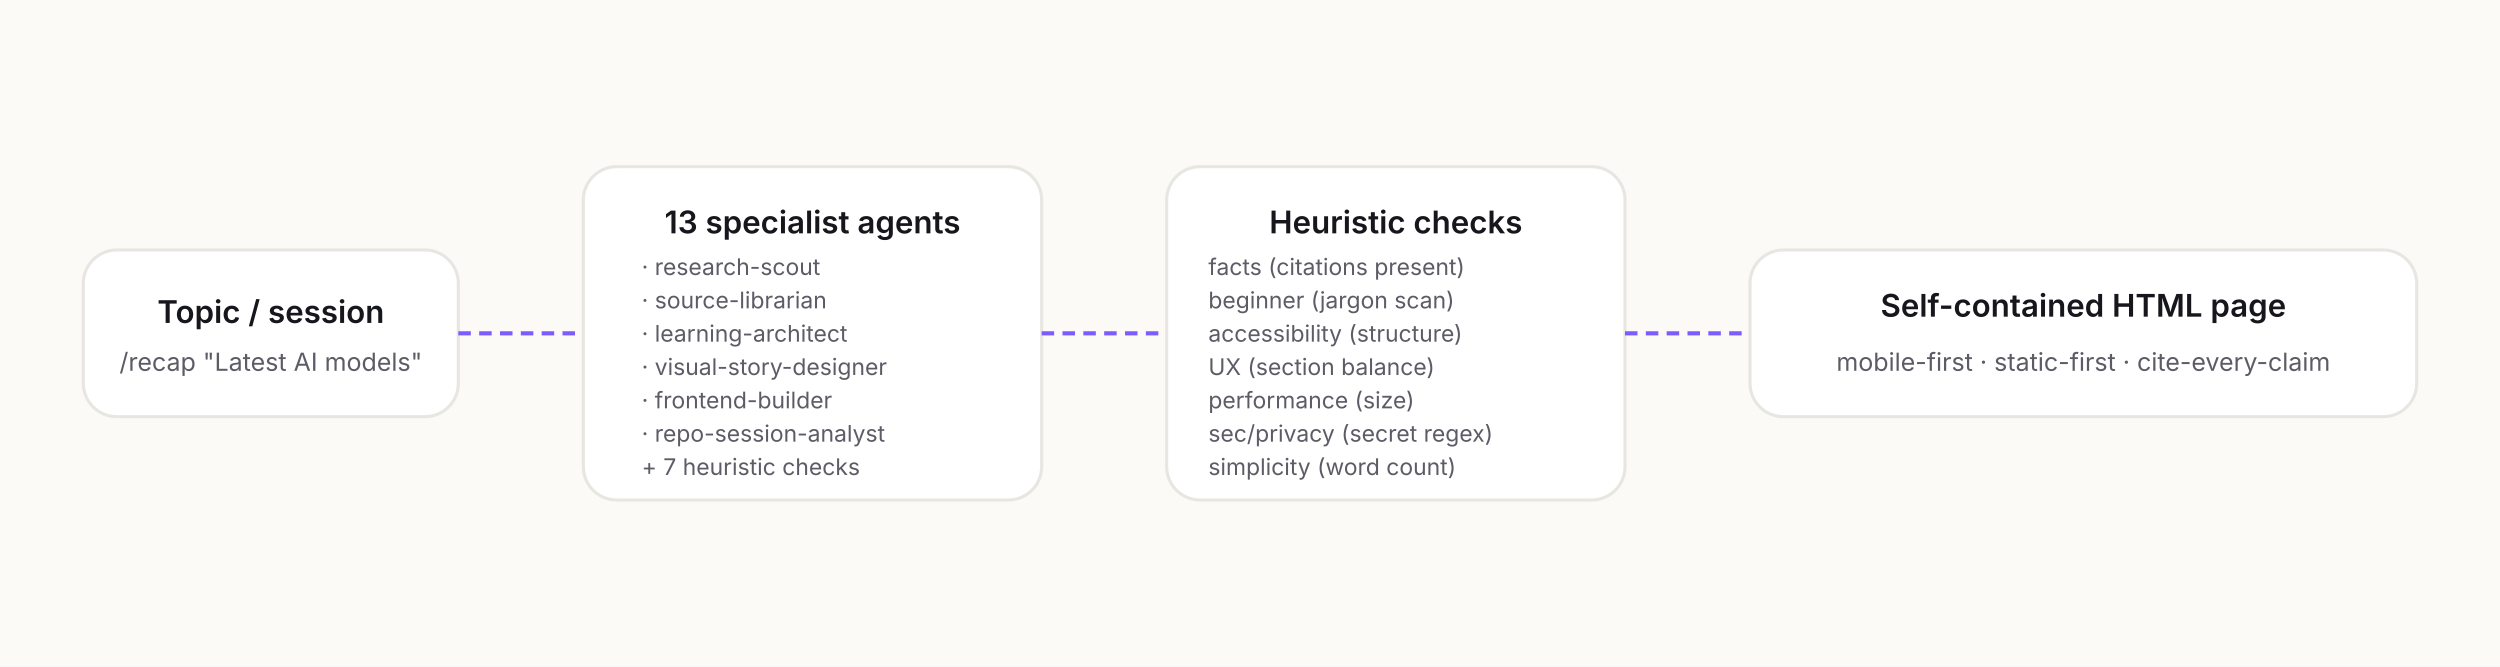
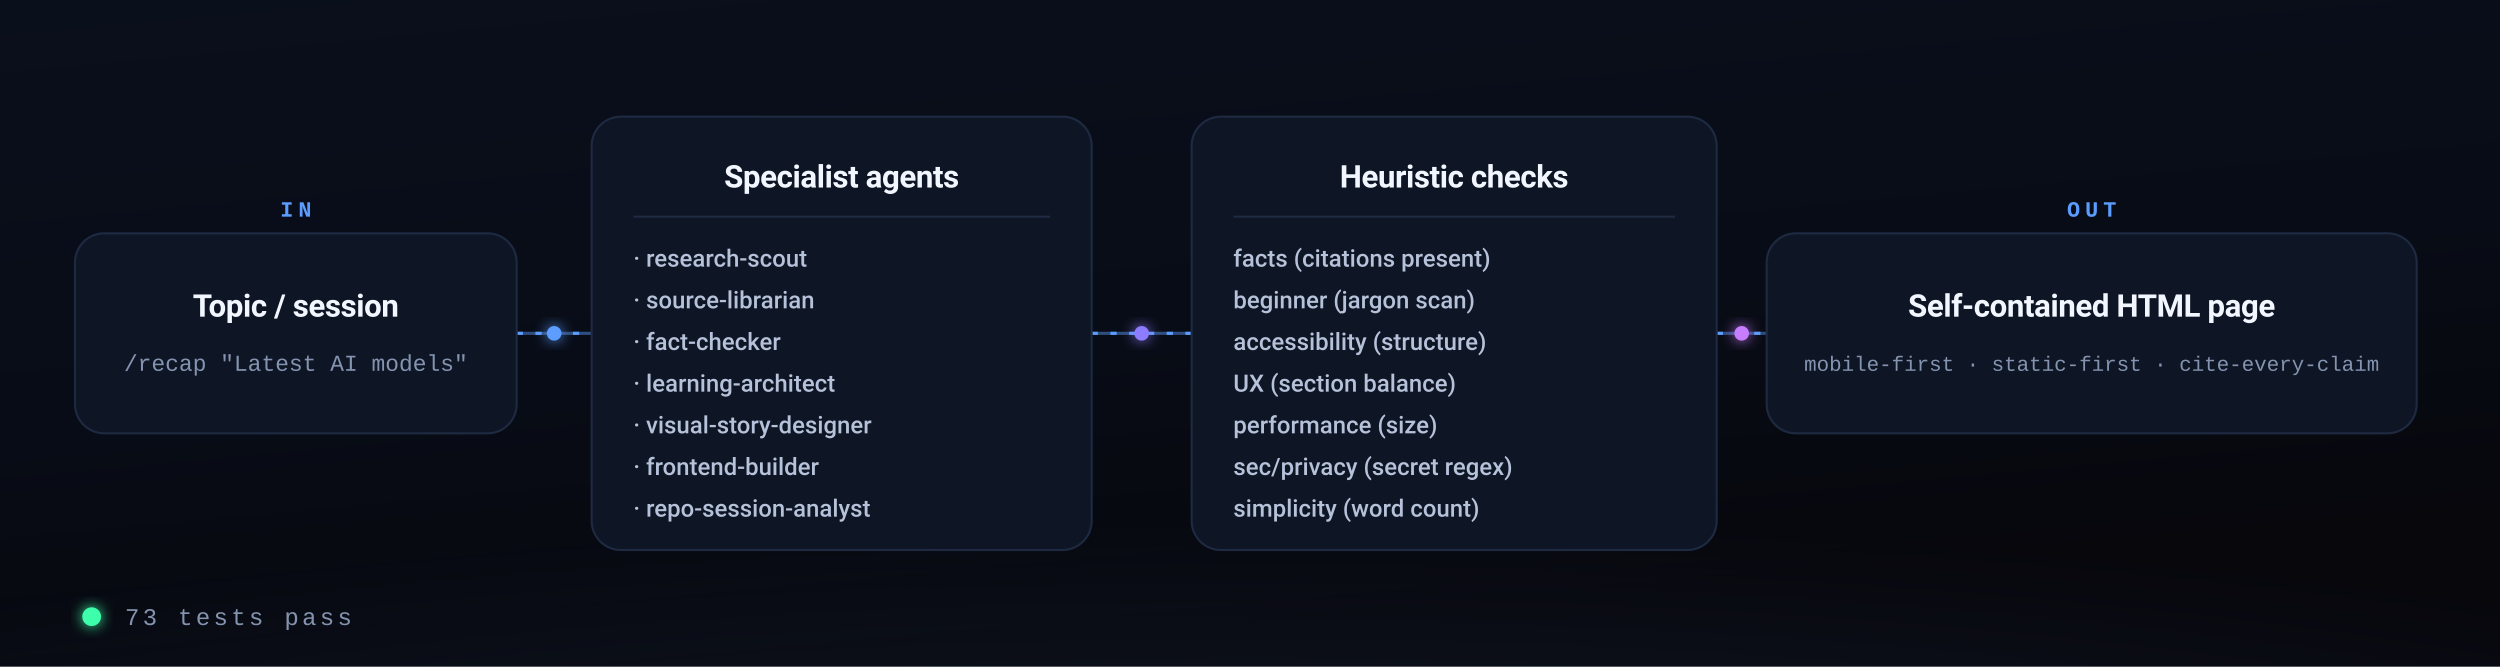
- <svg xmlns="http://www.w3.org/2000/svg" viewBox="0 0 1200 320" role="img" aria-label="Topic or session goes in, recap page comes out: specialist agents draft the content, deterministic checks validate it, then the renderer builds a self-contained HTML page.">
+ <svg xmlns="http://www.w3.org/2000/svg" viewBox="0 0 1200 320" fill="none" role="img" aria-label="Topic or session goes in, recap page comes out: specialist agents draft the content, deterministic checks validate it, then the renderer builds a self-contained HTML page.">
  <defs>
-     <linearGradient id="rh-pipe" x1="0" x2="1">
-       <stop offset="0%" stop-color="#7C5CFF" stop-opacity=".15" />
-       <stop offset="50%" stop-color="#7C5CFF" stop-opacity=".6" />
-       <stop offset="100%" stop-color="#7C5CFF" stop-opacity=".15" />
+     <linearGradient id="rs-hg-ground" x1="0" y1="0" x2="0.35" y2="1">
+       <stop offset="0%" stop-color="#0A0F1C" />
+       <stop offset="60%" stop-color="#080C16" />
+       <stop offset="100%" stop-color="#07070C" />
    </linearGradient>
-     <style>
-       @keyframes rh-flow { 0% { stroke-dashoffset: 32 } 100% { stroke-dashoffset: 0 } }
-       @keyframes rh-glow { 0%,100% { opacity:.85 } 50% { opacity:1 } }
-       .rh-line   { stroke: #7C5CFF; stroke-width: 2; fill: none; stroke-dasharray: 6 4; animation: rh-flow 1.6s linear infinite; }
-       .rh-card   { fill: #FFFFFF; stroke: #E7E6E1; stroke-width: 1.5; }
-       .rh-card-d { fill: #15151B; stroke: #23232B; stroke-width: 1.5; }
-       .rh-pulse  { animation: rh-glow 3s cubic-bezier(.4,0,.2,1) infinite; }
-       @media (prefers-color-scheme: dark) {
-         .rh-card { fill: #15151B; stroke: #23232B; }
-         .rh-bg   { fill: #0B0B0F; }
-         .rh-text { fill: #F2F1EE; }
-         .rh-muted{ fill: #A4A4B0; }
-       }
-       @media (prefers-reduced-motion: reduce) { * { animation: none !important; } }
-     </style>
+     <radialGradient id="rs-hg-bloom" cx="0.5" cy="1" r="0.75">
+       <stop offset="0%" stop-color="#8E7BFF" stop-opacity="0.20" />
+       <stop offset="38%" stop-color="#5B9DFF" stop-opacity="0.10" />
+       <stop offset="100%" stop-color="#5B9DFF" stop-opacity="0" />
+     </radialGradient>
+     <filter id="rs-hg-glowsm" x="-60%" y="-60%" width="220%" height="220%">
+       <feGaussianBlur stdDeviation="3.2" result="b" />
+       <feMerge>
+         <feMergeNode in="b" />
+         <feMergeNode in="SourceGraphic" />
+       </feMerge>
+     </filter>
  </defs>
-   <rect class="rh-bg" width="1200" height="320" fill="#FBFAF7" />
-   <g font-family="system-ui,-apple-system,Segoe UI,sans-serif">
-     <rect class="rh-card rh-pulse" x="40" y="120" width="180" height="80" rx="16" />
-     <text class="rh-text" x="130" y="155" text-anchor="middle" font-size="15" font-weight="600" fill="#16161D">Topic / session</text>
-     <text class="rh-muted" x="130" y="178" text-anchor="middle" font-size="12" fill="#5C5C66">/recap "Latest AI models"</text>
-     <rect class="rh-card" x="280" y="80" width="220" height="160" rx="16" />
-     <text class="rh-text" x="390" y="112" text-anchor="middle" font-size="15" font-weight="600" fill="#16161D">13 specialist agents</text>
-     <g transform="translate(308, 132)" font-size="11" fill="#5C5C66">
-       <text y="0">· research-scout</text>
-       <text y="16">· source-librarian</text>
-       <text y="32">· learning-architect</text>
-       <text y="48">· visual-story-designer</text>
-       <text y="64">· frontend-builder</text>
-       <text y="80">· repo-session-analyst</text>
-       <text y="96">+ 7 heuristic checks</text>
+   <style>
+     .disp { font-family: system-ui, -apple-system, 'Segoe UI', Roboto, 'Helvetica Neue', Arial, sans-serif; }
+     .mono { font-family: ui-monospace, SFMono-Regular, 'SF Mono', Menlo, Consolas, 'Liberation Mono', monospace; }
+     .card  { fill: #0E1524; stroke: #1E2A42; stroke-width: 1; }
+     .title { font-size: 15px; font-weight: 700; fill: #F2F6FF; letter-spacing: -0.2px; }
+     .item  { font-size: 11.5px; font-weight: 500; fill: #B6C2DA; }
+     .cap   { font-size: 11px; fill: #8494B0; }
+     .cap2  { font-size: 10px; fill: #8494B0; }
+     .tag   { font-size: 11.5px; letter-spacing: 1.6px; fill: #8494B0; }
+     .step  { font-size: 10.5px; font-weight: 600; letter-spacing: 2.4px; fill: #5B9DFF; }
+ 
+     @keyframes rs-hg-breathe { 0%,100% { opacity: 0.55; } 50% { opacity: 0.95; } }
+     .bloom { animation: rs-hg-breathe 9s ease-in-out infinite; }
+ 
+     @keyframes rs-hg-flow { to { stroke-dashoffset: -240; } }
+     .flowline { animation: rs-hg-flow 14s linear infinite; }
+ 
+     @keyframes rs-hg-pip { 0%,100% { opacity: 0.45; } 50% { opacity: 1; } }
+     .p1 { animation: rs-hg-pip 5s ease-in-out infinite 0s; }
+     .p2 { animation: rs-hg-pip 5s ease-in-out infinite 0.35s; }
+     .p3 { animation: rs-hg-pip 5s ease-in-out infinite 0.7s; }
+     .p4 { animation: rs-hg-pip 5s ease-in-out infinite 1.05s; }
+ 
+     @keyframes rs-hg-rise { from { opacity: 0; transform: translateY(6px); } to { opacity: 1; transform: translateY(0); } }
+     .row-1 { animation: rs-hg-rise 0.6s ease-out 0.30s both; }
+     .row-2 { animation: rs-hg-rise 0.6s ease-out 0.45s both; }
+     .row-3 { animation: rs-hg-rise 0.6s ease-out 0.60s both; }
+     .row-4 { animation: rs-hg-rise 0.6s ease-out 0.75s both; }
+     .row-5 { animation: rs-hg-rise 0.6s ease-out 0.90s both; }
+     .row-6 { animation: rs-hg-rise 0.6s ease-out 1.05s both; }
+     .row-7 { animation: rs-hg-rise 0.6s ease-out 1.20s both; }
+ 
+     @media (prefers-reduced-motion: reduce) { * { animation: none !important; } }
+   </style>
+   <rect width="1200" height="320" fill="url(#rs-hg-ground)" />
+   <ellipse class="bloom" cx="600" cy="324" rx="700" ry="150" fill="url(#rs-hg-bloom)" />
+   <g stroke="#5B9DFF" stroke-width="1.5" fill="none">
+     <line x1="248" y1="160" x2="284" y2="160" opacity="0.45" />
+     <line class="flowline" x1="248" y1="160" x2="284" y2="160" stroke-dasharray="3 6" />
+     <line x1="524" y1="160" x2="572" y2="160" opacity="0.45" />
+     <line class="flowline" x1="524" y1="160" x2="572" y2="160" stroke-dasharray="3 6" />
+     <line x1="824" y1="160" x2="848" y2="160" opacity="0.45" />
+     <line class="flowline" x1="824" y1="160" x2="848" y2="160" stroke-dasharray="3 6" />
+   </g>
+   <g filter="url(#rs-hg-glowsm)">
+     <g class="p1">
+       <circle cx="266" cy="160" r="3.5" fill="#5B9DFF" />
    </g>
-     <rect class="rh-card rh-pulse" x="560" y="80" width="220" height="160" rx="16" />
-     <text class="rh-text" x="670" y="112" text-anchor="middle" font-size="15" font-weight="600" fill="#16161D">Heuristic checks</text>
-     <g transform="translate(580, 132)" font-size="11" fill="#5C5C66">
-       <text y="0">facts (citations present)</text>
-       <text y="16">beginner (jargon scan)</text>
-       <text y="32">accessibility (structure)</text>
-       <text y="48">UX (section balance)</text>
-       <text y="64">performance (size)</text>
-       <text y="80">sec/privacy (secret regex)</text>
-       <text y="96">simplicity (word count)</text>
+     <g class="p2">
+       <circle cx="548" cy="160" r="3.5" fill="#8E7BFF" />
    </g>
-     <rect class="rh-card rh-pulse" x="840" y="120" width="320" height="80" rx="16" />
-     <text class="rh-text" x="1000" y="152" text-anchor="middle" font-size="15" font-weight="600" fill="#16161D">Self-contained HTML page</text>
-     <text class="rh-muted" x="1000" y="178" text-anchor="middle" font-size="12" fill="#5C5C66">mobile-first · static-first · cite-every-claim</text>
-     <path class="rh-line" d="M220 160 L280 160" />
-     <path class="rh-line" d="M500 160 L560 160" />
-     <path class="rh-line" d="M780 160 L840 160" />
+     <g class="p3">
+       <circle cx="836" cy="160" r="3.5" fill="#C77DFF" />
+     </g>
  </g>
+   <rect class="card" x="36" y="112" width="212" height="96" rx="14" />
+   <text class="mono step" x="142" y="104" text-anchor="middle">IN</text>
+   <text class="disp title" x="142" y="152" text-anchor="middle">Topic / session</text>
+   <text class="mono cap" x="142" y="178" text-anchor="middle">/recap "Latest AI models"</text>
+   <rect class="card" x="284" y="56" width="240" height="208" rx="14" />
+   <text class="disp title" x="404" y="90" text-anchor="middle">Specialist agents</text>
+   <line x1="304" y1="104" x2="504" y2="104" stroke="#1E2A42" stroke-width="1" />
+   <g class="disp item">
+     <g class="row-1">
+       <text x="304" y="128">· research-scout</text>
+     </g>
+     <g class="row-2">
+       <text x="304" y="148">· source-librarian</text>
+     </g>
+     <g class="row-3">
+       <text x="304" y="168">· fact-checker</text>
+     </g>
+     <g class="row-4">
+       <text x="304" y="188">· learning-architect</text>
+     </g>
+     <g class="row-5">
+       <text x="304" y="208">· visual-story-designer</text>
+     </g>
+     <g class="row-6">
+       <text x="304" y="228">· frontend-builder</text>
+     </g>
+     <g class="row-7">
+       <text x="304" y="248">· repo-session-analyst</text>
+     </g>
+   </g>
+   <rect class="card" x="572" y="56" width="252" height="208" rx="14" />
+   <text class="disp title" x="698" y="90" text-anchor="middle">Heuristic checks</text>
+   <line x1="592" y1="104" x2="804" y2="104" stroke="#1E2A42" stroke-width="1" />
+   <g class="disp item">
+     <g class="row-1">
+       <text x="592" y="128">facts (citations present)</text>
+     </g>
+     <g class="row-2">
+       <text x="592" y="148">beginner (jargon scan)</text>
+     </g>
+     <g class="row-3">
+       <text x="592" y="168">accessibility (structure)</text>
+     </g>
+     <g class="row-4">
+       <text x="592" y="188">UX (section balance)</text>
+     </g>
+     <g class="row-5">
+       <text x="592" y="208">performance (size)</text>
+     </g>
+     <g class="row-6">
+       <text x="592" y="228">sec/privacy (secret regex)</text>
+     </g>
+     <g class="row-7">
+       <text x="592" y="248">simplicity (word count)</text>
+     </g>
+   </g>
+   <rect class="card" x="848" y="112" width="312" height="96" rx="14" />
+   <text class="mono step" x="1004" y="104" text-anchor="middle">OUT</text>
+   <text class="disp title" x="1004" y="152" text-anchor="middle">Self-contained HTML page</text>
+   <text class="mono cap2" x="1004" y="178" text-anchor="middle">mobile-first · static-first · cite-every-claim</text>
+   <g filter="url(#rs-hg-glowsm)">
+     <g class="p4">
+       <circle cx="44" cy="296" r="4.5" fill="#3DFFAB" />
+     </g>
+   </g>
+   <text class="mono tag" x="60" y="300">73 tests pass</text>
</svg>
